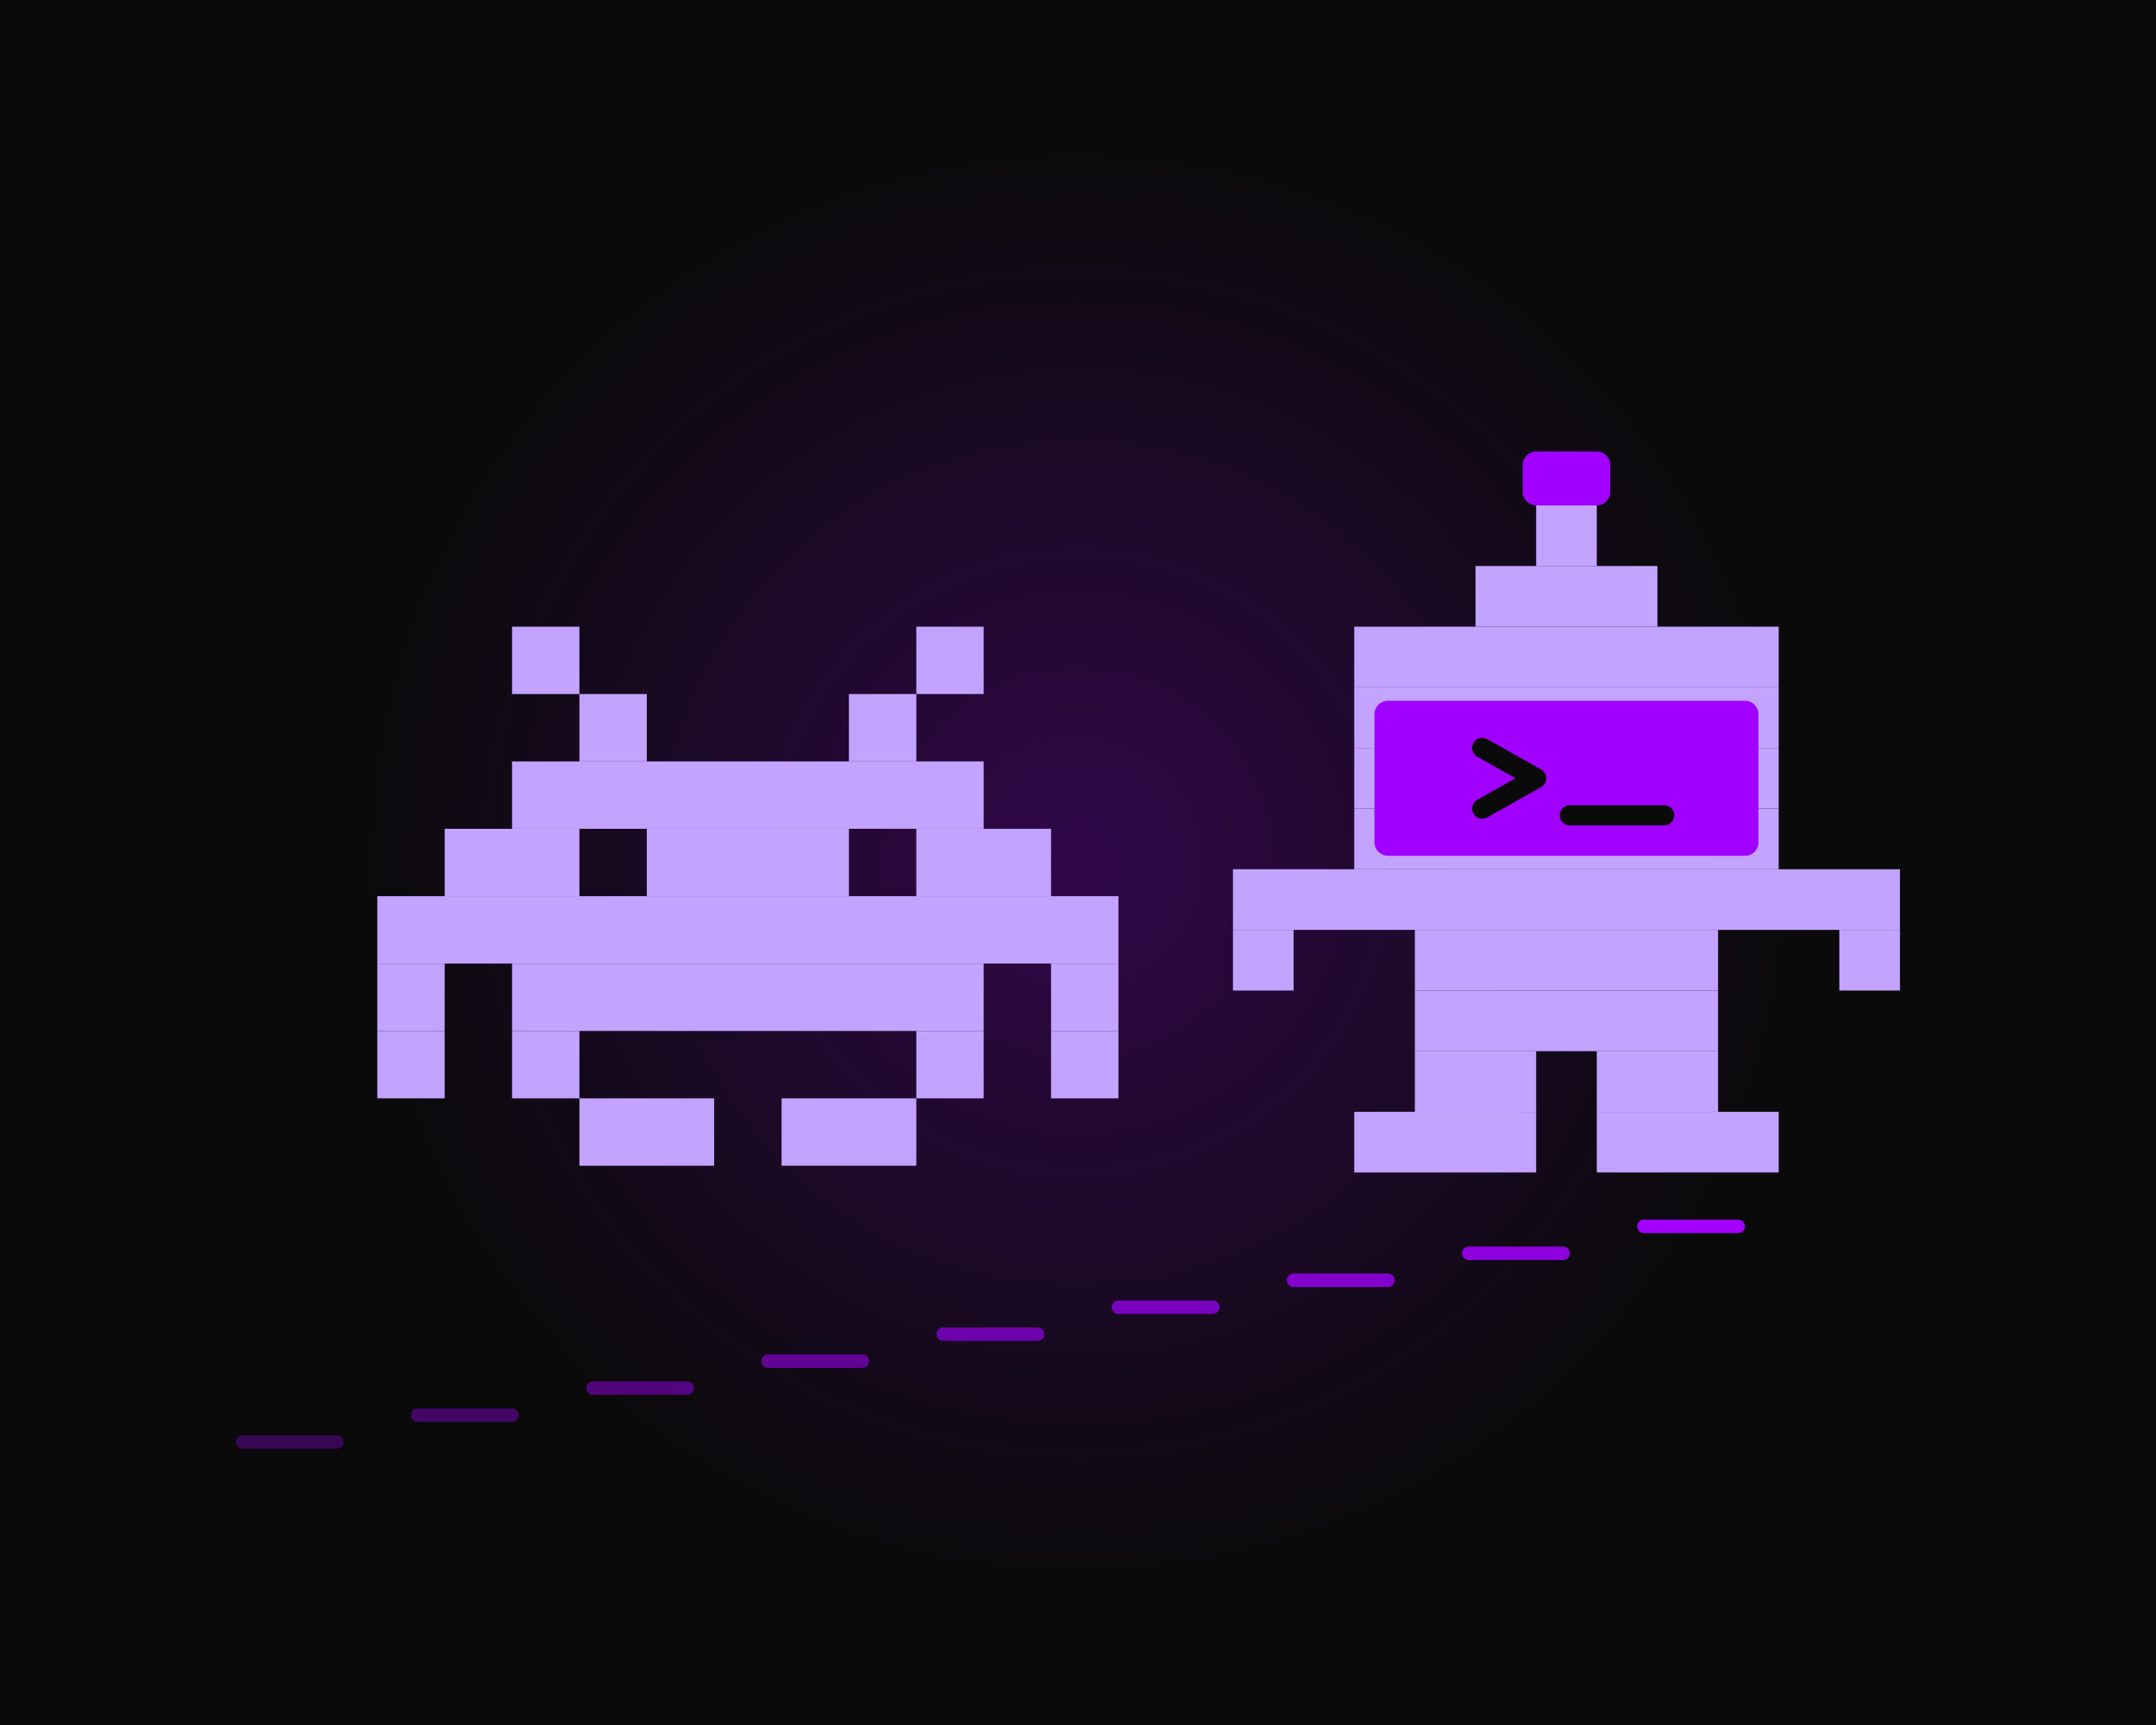
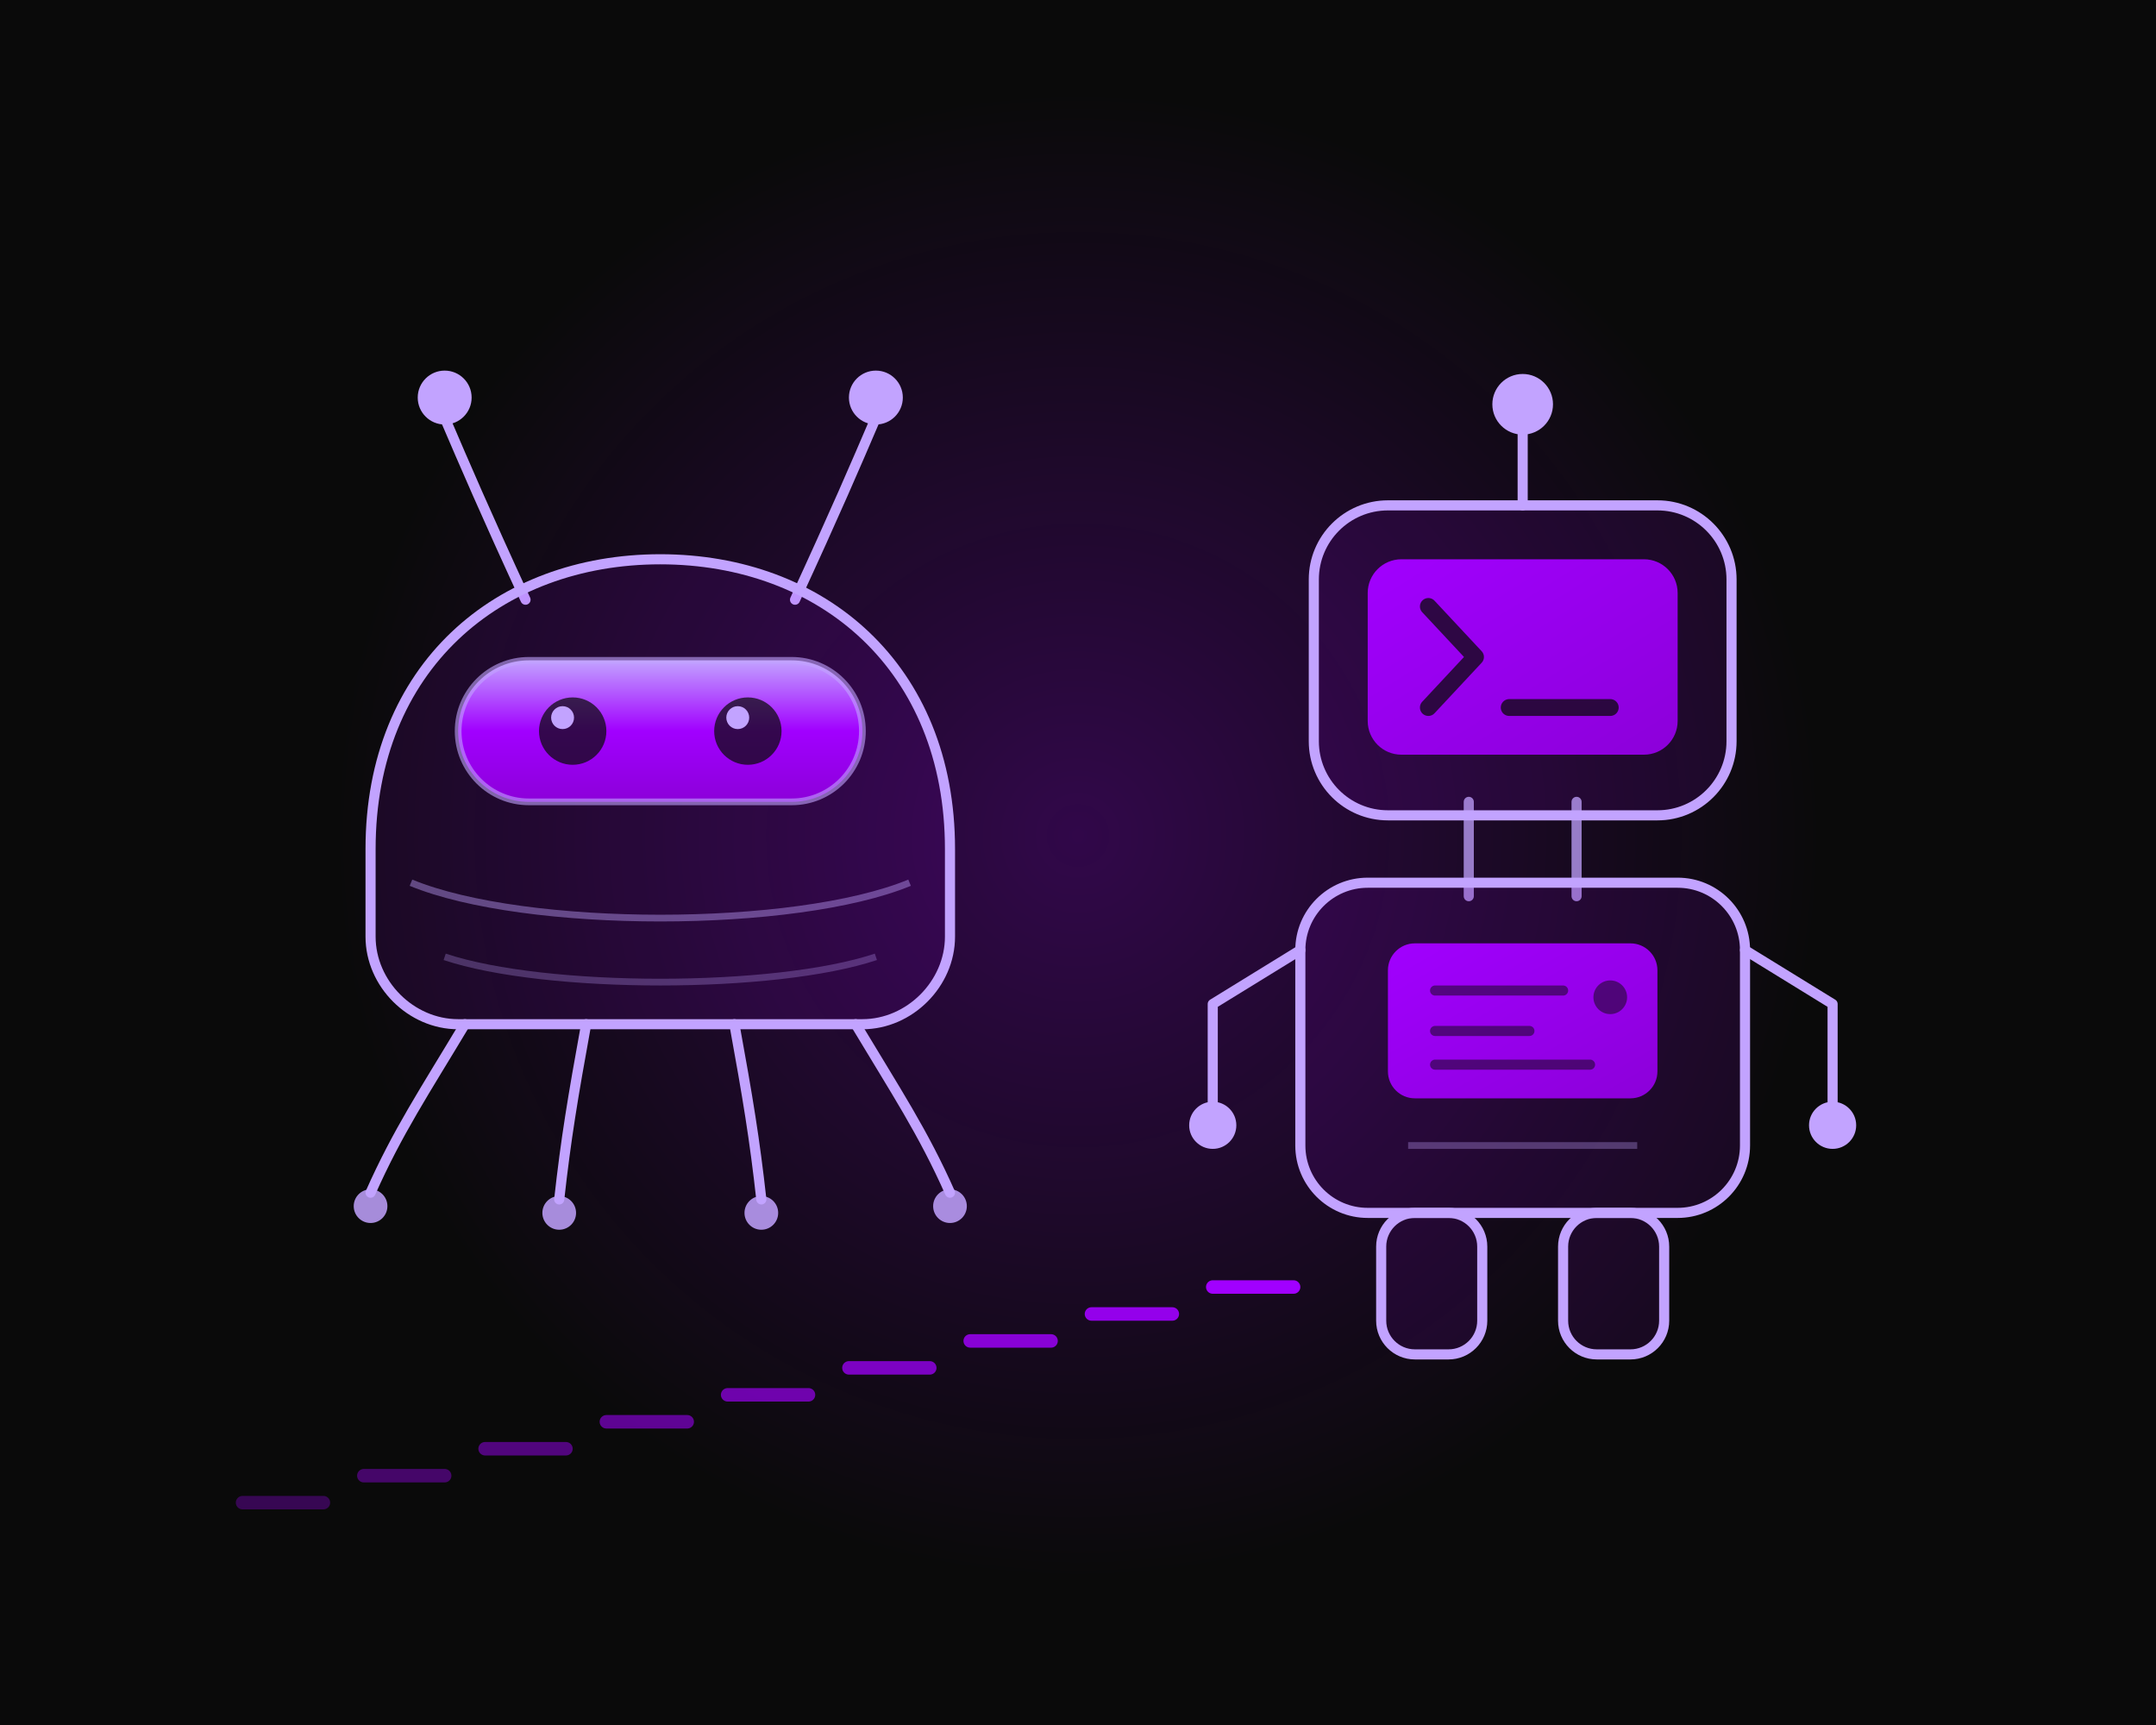
<svg xmlns="http://www.w3.org/2000/svg" width="640" height="512" viewBox="0 0 640 512" preserveAspectRatio="xMidYMid meet" version="1.0">
  <defs>
    <radialGradient id="w4-glow" cx="0.5" cy="0.5" r="0.5">
      <stop offset="0" stop-color="#A100FF" stop-opacity="0.26" />
      <stop offset="1" stop-color="#A100FF" stop-opacity="0" />
    </radialGradient>
-     <linearGradient id="w4-bot" x1="0" y1="0" x2="1" y2="1">
+     <linearGradient id="w4-core" x1="0" y1="0" x2="0" y2="1">
+       <stop offset="0" stop-color="#C2A3FF" />
+       <stop offset="0.5" stop-color="#A100FF" />
+       <stop offset="1" stop-color="#8C00D9" />
+     </linearGradient>
+     <linearGradient id="w4-screen" x1="0" y1="0" x2="1" y2="1">
      <stop offset="0" stop-color="#A100FF" />
      <stop offset="1" stop-color="#8C00D9" />
    </linearGradient>
  </defs>
  <rect width="640" height="512" fill="#0A0A0A" />
-   <circle cx="320" cy="256" r="215" fill="url(#w4-glow)" />
-   <g transform="translate(112 186)" fill="#C2A3FF">
-     <rect x="40" y="0" width="20" height="20" />
-     <rect x="160" y="0" width="20" height="20" />
-     <rect x="60" y="20" width="20" height="20" />
-     <rect x="140" y="20" width="20" height="20" />
-     <rect x="40" y="40" width="140" height="20" />
-     <rect x="20" y="60" width="40" height="20" />
-     <rect x="80" y="60" width="60" height="20" />
-     <rect x="160" y="60" width="40" height="20" />
-     <rect x="0" y="80" width="220" height="20" />
-     <rect x="0" y="100" width="20" height="20" />
-     <rect x="40" y="100" width="140" height="20" />
-     <rect x="200" y="100" width="20" height="20" />
-     <rect x="0" y="120" width="20" height="20" />
-     <rect x="40" y="120" width="20" height="20" />
-     <rect x="160" y="120" width="20" height="20" />
-     <rect x="200" y="120" width="20" height="20" />
-     <rect x="60" y="140" width="40" height="20" />
-     <rect x="120" y="140" width="40" height="20" />
+   <circle cx="320" cy="248" r="222" fill="url(#w4-glow)" />
+   <g transform="translate(196 236)">
+     <g fill="none" stroke="#C2A3FF" stroke-width="3" stroke-linecap="round">
+       <path d="M -40 -58 C -52 -84, -58 -98, -64 -112" />
+       <path d="M  40 -58 C  52 -84,  58 -98,  64 -112" />
+     </g>
+     <circle cx="-64" cy="-118" r="8" fill="#C2A3FF" />
+     <circle cx="64" cy="-118" r="8" fill="#C2A3FF" />
+     <path d="M -86 16 C -86 -38, -48 -70, 0 -70 C 48 -70, 86 -38, 86 16              L 86 42 C 86 56, 74 68, 60 68 L -60 68 C -74 68, -86 56, -86 42 Z" fill="#A100FF" fill-opacity="0.10" stroke="#C2A3FF" stroke-width="3" />
+     <path d="M -74 26 C -40 40, 40 40, 74 26" fill="none" stroke="#C2A3FF" stroke-width="2" opacity="0.42" />
+     <path d="M -64 48 C -34 58, 34 58, 64 48" fill="none" stroke="#C2A3FF" stroke-width="2" opacity="0.28" />
+     <rect x="-60" y="-40" width="120" height="42" rx="21" fill="url(#w4-core)" />
+     <rect x="-60" y="-40" width="120" height="42" rx="21" fill="none" stroke="#C2A3FF" stroke-width="2" opacity="0.6" />
+     <circle cx="-26" cy="-19" r="10" fill="#0A0A0A" opacity="0.72" />
+     <circle cx="26" cy="-19" r="10" fill="#0A0A0A" opacity="0.72" />
+     <circle cx="-29" cy="-23" r="3.4" fill="#C2A3FF" />
+     <circle cx="23" cy="-23" r="3.4" fill="#C2A3FF" />
+     <g fill="none" stroke="#C2A3FF" stroke-width="3" stroke-linecap="round">
+       <path d="M -58 68 C -70 88, -78 100, -86 118" />
+       <path d="M -22 68 C -26 90, -28 102, -30 120" />
+       <path d="M  22 68 C  26 90,  28 102,  30 120" />
+       <path d="M  58 68 C  70 88,  78 100,  86 118" />
+     </g>
+     <g fill="#C2A3FF" opacity="0.85">
+       <circle cx="-86" cy="122" r="5" />
+       <circle cx="-30" cy="124" r="5" />
+       <circle cx="30" cy="124" r="5" />
+       <circle cx="86" cy="122" r="5" />
+     </g>
  </g>
-   <g transform="translate(366 150)">
-     <g fill="#C2A3FF">
-       <rect x="90" y="0" width="18" height="18" />
-       <rect x="72" y="18" width="54" height="18" />
-       <rect x="36" y="36" width="126" height="18" />
-       <rect x="36" y="54" width="126" height="18" />
-       <rect x="36" y="72" width="126" height="18" />
-       <rect x="36" y="90" width="126" height="18" />
-       <rect x="0" y="108" width="198" height="18" />
-       <rect x="0" y="126" width="18" height="18" />
-       <rect x="54" y="126" width="90" height="18" />
-       <rect x="180" y="126" width="18" height="18" />
-       <rect x="54" y="144" width="90" height="18" />
-       <rect x="54" y="162" width="36" height="18" />
-       <rect x="108" y="162" width="36" height="18" />
-       <rect x="36" y="180" width="54" height="18" />
-       <rect x="108" y="180" width="54" height="18" />
+   <g transform="translate(452 236)">
+     <path d="M 0 -108 L 0 -86" fill="none" stroke="#C2A3FF" stroke-width="3" stroke-linecap="round" />
+     <circle cx="0" cy="-116" r="9" fill="#C2A3FF" />
+     <rect x="-62" y="-86" width="124" height="92" rx="22" fill="#A100FF" fill-opacity="0.10" stroke="#C2A3FF" stroke-width="3" />
+     <rect x="-46" y="-70" width="92" height="58" rx="10" fill="url(#w4-screen)" />
+     <path d="M -28 -56 L -14 -41 L -28 -26" fill="none" stroke="#0A0A0A" stroke-width="5" stroke-linecap="round" stroke-linejoin="round" opacity="0.75" />
+     <path d="M -4 -26 L 26 -26" fill="none" stroke="#0A0A0A" stroke-width="5" stroke-linecap="round" opacity="0.75" />
+     <path d="M -16 2 L -16 30 M 16 2 L 16 30" fill="none" stroke="#C2A3FF" stroke-width="3" stroke-linecap="round" opacity="0.75" />
+     <rect x="-66" y="26" width="132" height="98" rx="20" fill="#A100FF" fill-opacity="0.10" stroke="#C2A3FF" stroke-width="3" />
+     <rect x="-40" y="44" width="80" height="46" rx="8" fill="url(#w4-screen)" />
+     <g stroke="#0A0A0A" stroke-width="3" stroke-linecap="round" opacity="0.5">
+       <path d="M -26 58 L 12 58 M -26 70 L 2 70 M -26 80 L 20 80" />
    </g>
-     <rect x="42" y="58" width="114" height="46" rx="4" fill="#A100FF" />
-     <path d="M 74 72 L 90 81 L 74 90" fill="none" stroke="#0A0A0A" stroke-width="6" stroke-linecap="round" stroke-linejoin="round" />
-     <path d="M 100 92 L 128 92" fill="none" stroke="#0A0A0A" stroke-width="6" stroke-linecap="round" />
-     <rect x="86" y="-16" width="26" height="16" rx="4" fill="#A100FF" />
+     <circle cx="26" cy="60" r="5" fill="#0A0A0A" opacity="0.5" />
+     <path d="M -34 104 L 34 104" stroke="#C2A3FF" stroke-width="2" opacity="0.32" fill="none" />
+     <g fill="none" stroke="#C2A3FF" stroke-width="3" stroke-linecap="round" stroke-linejoin="round">
+       <path d="M -66 46 L -92 62 L -92 92" />
+       <path d="M  66 46 L  92 62 L  92 92" />
+     </g>
+     <circle cx="-92" cy="98" r="7" fill="#C2A3FF" />
+     <circle cx="92" cy="98" r="7" fill="#C2A3FF" />
+     <rect x="-42" y="124" width="30" height="42" rx="10" fill="#A100FF" fill-opacity="0.10" stroke="#C2A3FF" stroke-width="3" />
+     <rect x="12" y="124" width="30" height="42" rx="10" fill="#A100FF" fill-opacity="0.10" stroke="#C2A3FF" stroke-width="3" />
  </g>
  <g stroke="#A100FF" stroke-width="4" stroke-linecap="round" fill="none">
-     <path d="M 72 428 L 100 428" opacity="0.30" />
-     <path d="M 124 420 L 152 420" opacity="0.38" />
-     <path d="M 176 412 L 204 412" opacity="0.46" />
-     <path d="M 228 404 L 256 404" opacity="0.54" />
-     <path d="M 280 396 L 308 396" opacity="0.62" />
-     <path d="M 332 388 L 360 388" opacity="0.70" />
-     <path d="M 384 380 L 412 380" opacity="0.78" />
-     <path d="M 436 372 L 464 372" opacity="0.86" />
-     <path d="M 488 364 L 516 364" opacity="1" />
+     <path d="M 72 446 L 96 446" opacity="0.3" />
+     <path d="M 108 438 L 132 438" opacity="0.39" />
+     <path d="M 144 430 L 168 430" opacity="0.47" />
+     <path d="M 180 422 L 204 422" opacity="0.56" />
+     <path d="M 216 414 L 240 414" opacity="0.65" />
+     <path d="M 252 406 L 276 406" opacity="0.74" />
+     <path d="M 288 398 L 312 398" opacity="0.82" />
+     <path d="M 324 390 L 348 390" opacity="0.91" />
+     <path d="M 360 382 L 384 382" opacity="1.0" />
  </g>
</svg>
